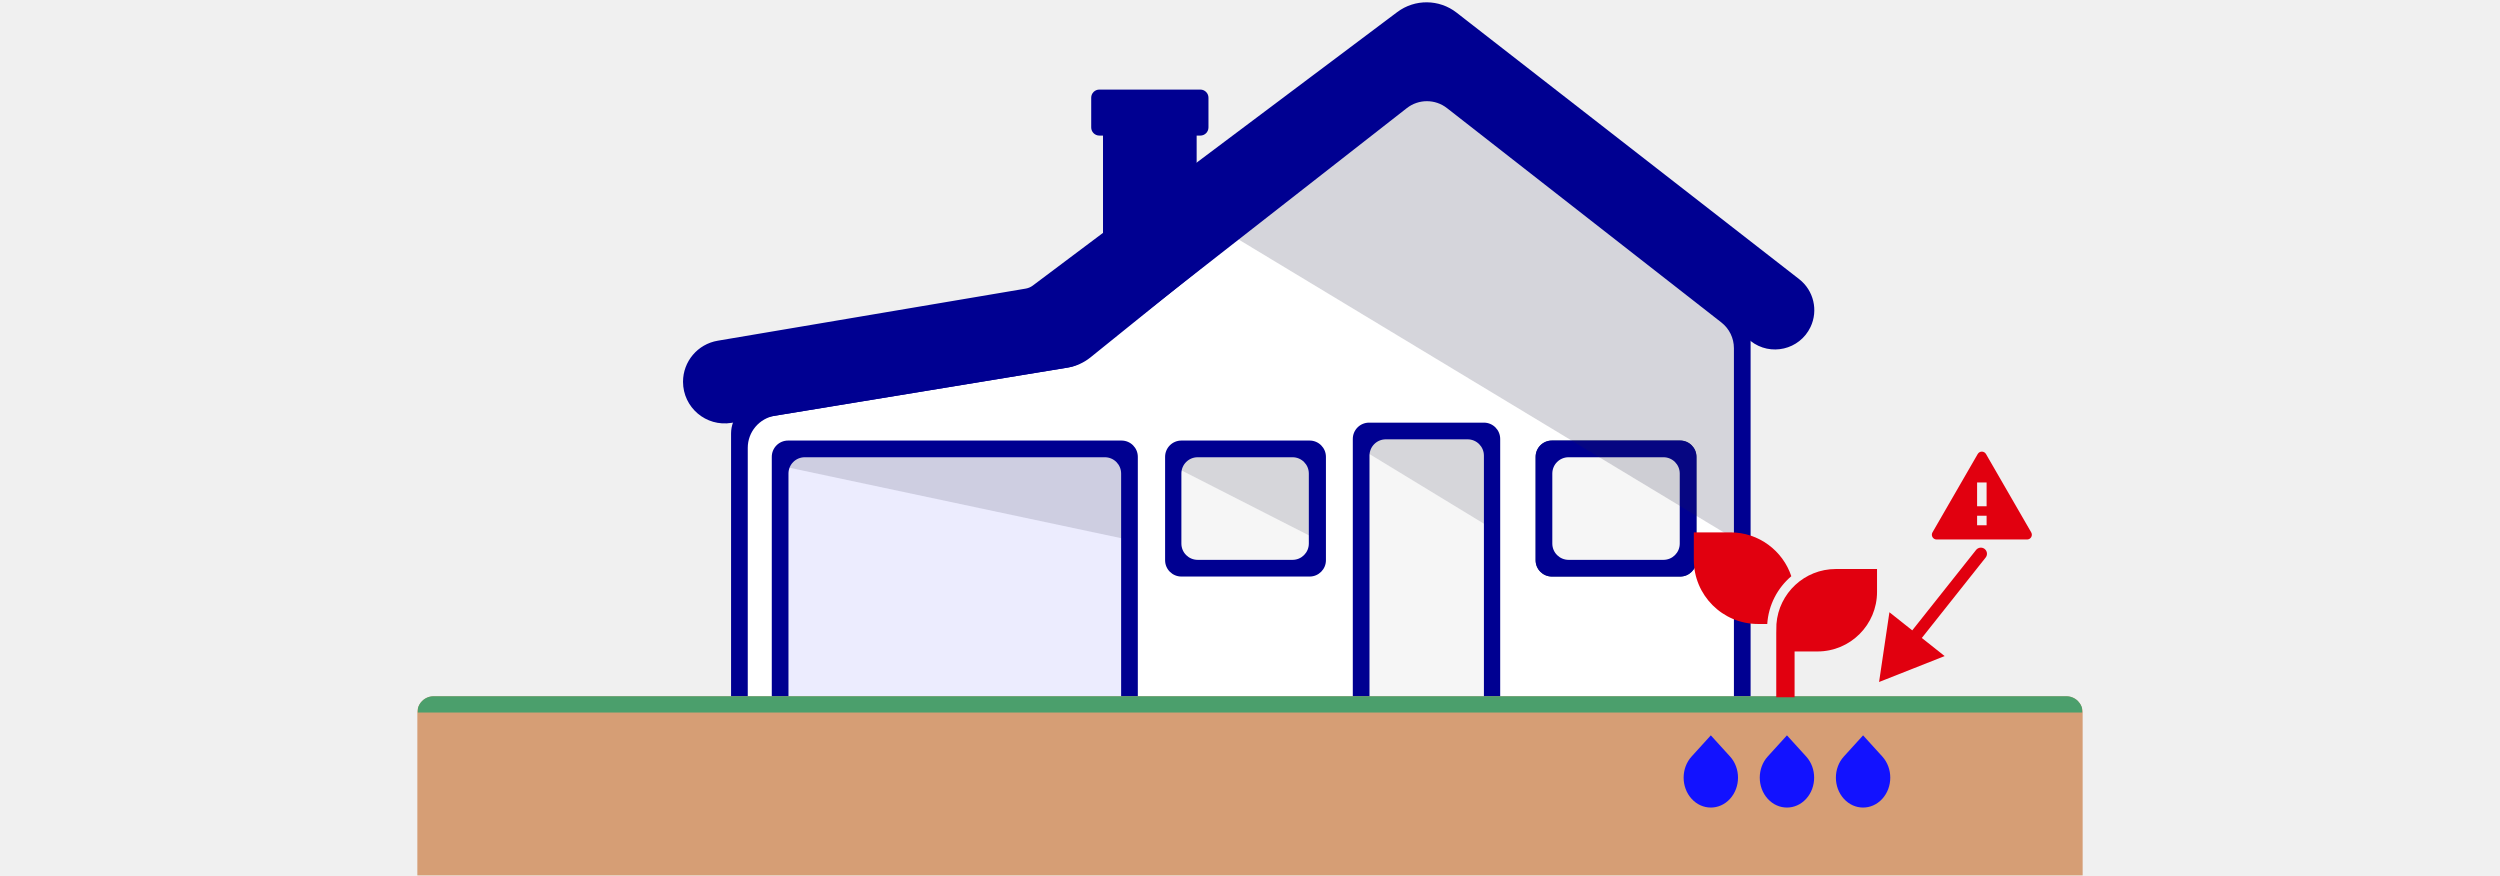
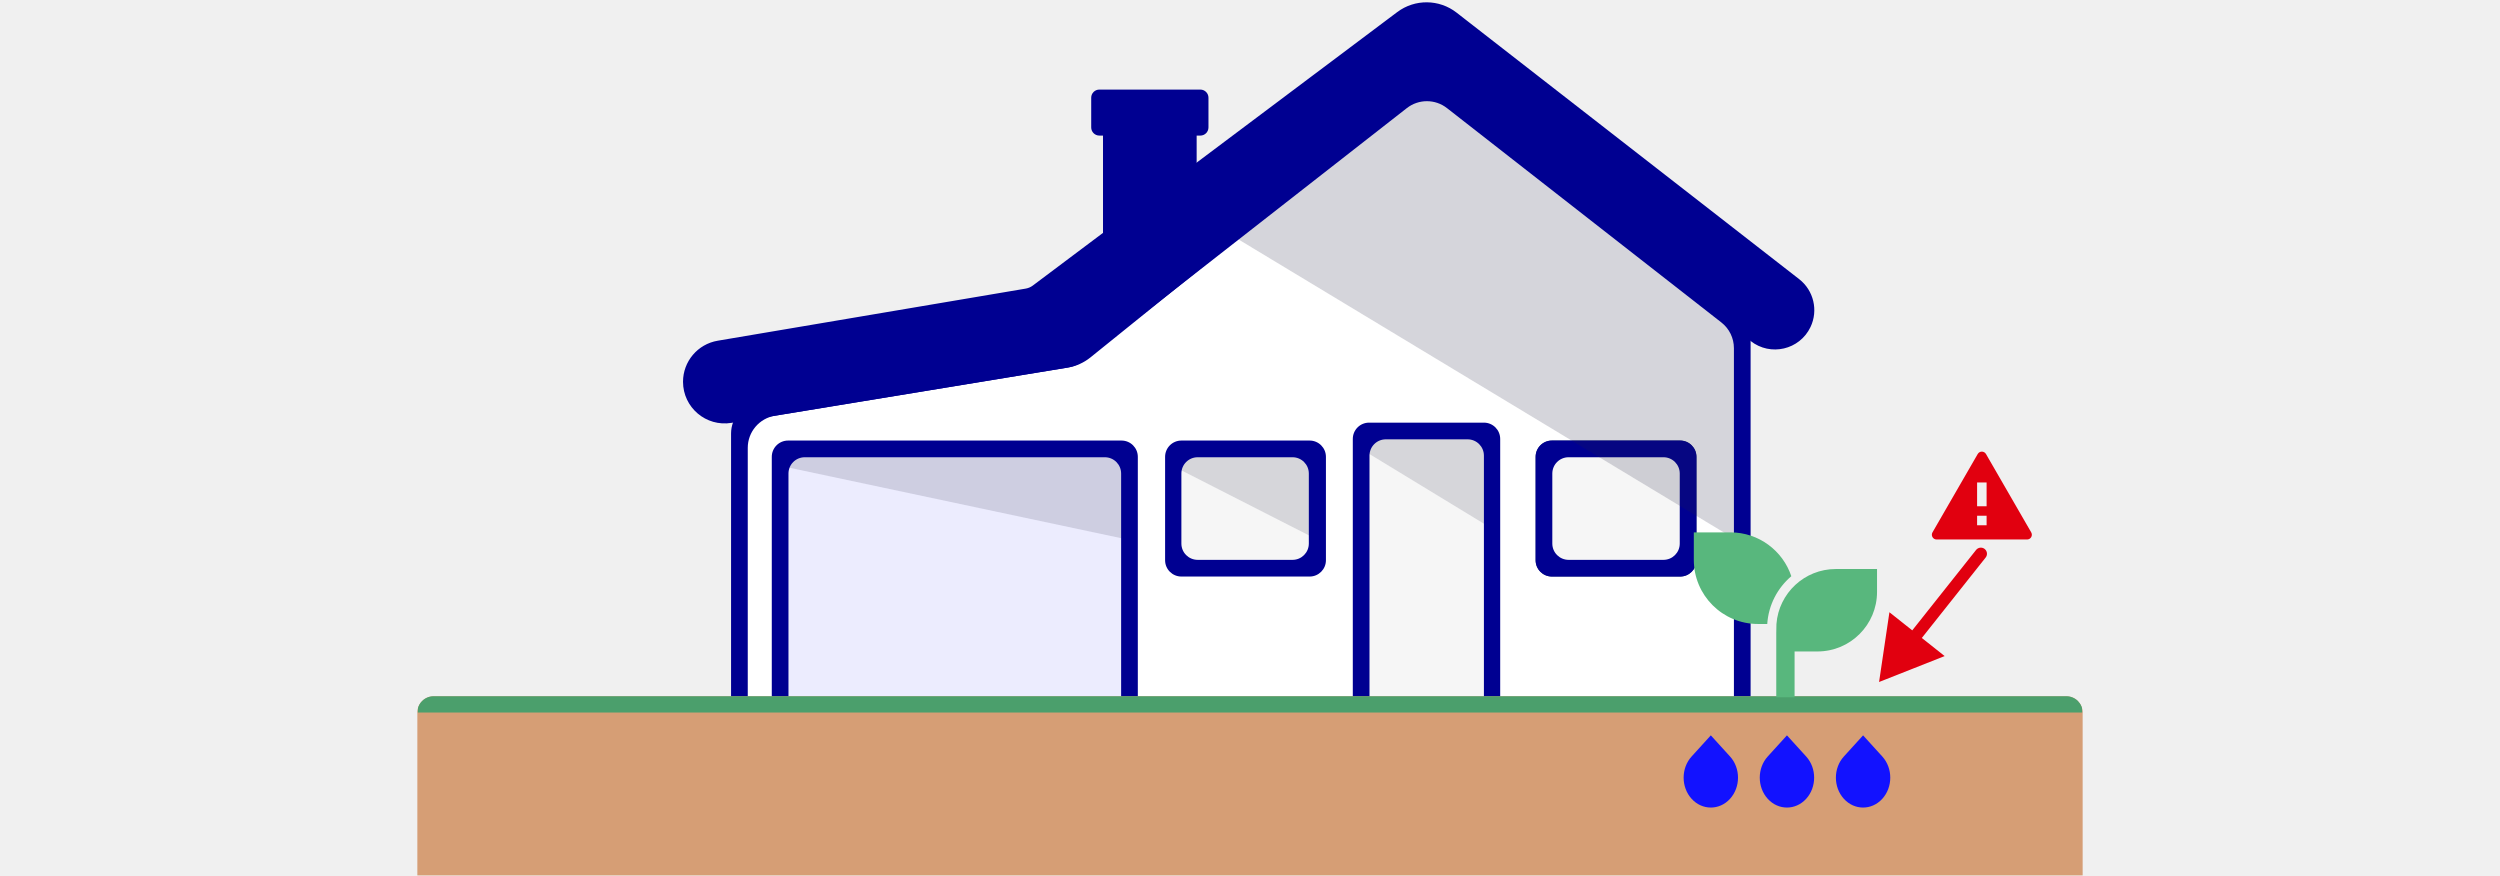
<svg xmlns="http://www.w3.org/2000/svg" width="614" height="215" viewBox="0 0 614 215" fill="none">
  <g clip-path="url(#clip0_5844_261764)">
    <path d="M291.798 31.297H272.898V70.497L291.798 55.697V31.297Z" fill="#000091" />
    <path d="M270.898 74.697V29.297H293.898V56.697L270.898 74.697ZM274.998 33.297V66.297L289.798 54.697V33.297H274.998Z" fill="#000091" />
    <path d="M294.7 24.094H270V31.294H294.7V24.094Z" fill="#000091" />
    <path d="M296.8 31.3C296.8 32.405 295.905 33.3 294.8 33.3H270C268.895 33.3 268 32.405 268 31.3V24C268 22.895 268.895 22 270 22H294.8C295.905 22 296.8 22.895 296.8 24V31.3ZM272.1 27.65C272.1 28.506 272.794 29.2 273.65 29.2H291.15C292.006 29.2 292.7 28.506 292.7 27.65C292.7 26.794 292.006 26.1 291.15 26.1H273.65C272.794 26.1 272.1 26.794 272.1 27.65Z" fill="#000091" />
    <path d="M181.648 101.4V173.3H427.848V80.6L350.448 20.1L263.648 87.9L181.648 101.4Z" fill="white" />
    <path d="M416.648 137.6C416.648 139.809 414.858 141.6 412.648 141.6H381.148C378.939 141.6 377.148 139.809 377.148 137.6V112.2C377.148 109.991 378.939 108.2 381.148 108.2H412.648C414.858 108.2 416.648 109.991 416.648 112.2V137.6ZM381.248 137.5H412.548V112.3H381.248V137.5Z" fill="#2F4077" />
    <path d="M277.448 110.3H191.648V173.4H277.448V110.3Z" fill="white" />
    <path d="M277.448 110.3H191.648V173.4H277.448V110.3Z" fill="#ECECFE" />
    <path d="M323.548 110.3H288.148V139.6H323.548V110.3Z" fill="#F6F6F6" />
    <path opacity="0.15" d="M323.648 132.6L288.148 114.5V110.3H323.548L323.648 132.6Z" fill="#21213F" />
    <path d="M325.648 137.6C325.648 139.809 323.858 141.6 321.648 141.6H290.148C287.939 141.6 286.148 139.809 286.148 137.6V112.2C286.148 109.991 287.939 108.2 290.148 108.2H321.648C323.858 108.2 325.648 109.991 325.648 112.2V137.6ZM290.148 133.5C290.148 135.709 291.939 137.5 294.148 137.5H317.448C319.658 137.5 321.448 135.709 321.448 133.5V116.3C321.448 114.091 319.658 112.3 317.448 112.3H294.148C291.939 112.3 290.148 114.091 290.148 116.3V133.5Z" fill="#000091" />
    <path d="M366.549 105.8H334.349V173.3H366.549V105.8Z" fill="#F6F6F6" />
    <path opacity="0.15" d="M366.549 105.8H334.349V110.3L366.549 129.9V105.8Z" fill="#21213F" />
    <path d="M368.548 175.4H332.248V107.8C332.248 105.591 334.039 103.8 336.248 103.8H364.448C366.657 103.8 368.448 105.591 368.448 107.8V175.3C368.448 175.355 368.493 175.4 368.548 175.4ZM336.348 171.3H364.448V111.9C364.448 109.691 362.657 107.9 360.448 107.9H340.348C338.139 107.9 336.348 109.691 336.348 111.9V171.3Z" fill="#000091" />
    <path d="M414.548 110.3H379.148V139.6H414.548V110.3Z" fill="#F6F6F6" />
    <path d="M416.648 137.6C416.648 139.809 414.858 141.6 412.648 141.6H381.148C378.939 141.6 377.148 139.809 377.148 137.6V112.2C377.148 109.991 378.939 108.2 381.148 108.2H412.648C414.858 108.2 416.648 109.991 416.648 112.2V137.6ZM381.248 133.5C381.248 135.709 383.039 137.5 385.248 137.5H408.548C410.758 137.5 412.548 135.709 412.548 133.5V116.3C412.548 114.091 410.758 112.3 408.548 112.3H385.248C383.039 112.3 381.248 114.091 381.248 116.3V133.5Z" fill="#000091" />
    <path opacity="0.19" d="M427.9 133.5V81.5L350.5 21L303 58.1L427.9 133.5Z" fill="#21213F" />
    <path d="M429.949 175.4H179.549V106.49C179.549 102.574 182.384 99.233 186.249 98.597L260.734 86.332C262.056 86.114 263.302 85.568 264.358 84.743L345.524 21.346C348.418 19.086 352.479 19.086 355.373 21.347L426.874 77.198C428.814 78.714 429.949 81.04 429.949 83.502V175.4ZM183.649 171.3H425.849V85.502C425.849 83.039 424.714 80.714 422.774 79.198L355.374 26.548C352.48 24.287 348.418 24.287 345.524 26.548L266.059 88.642C265.002 89.467 263.756 90.014 262.433 90.232L190.349 102.097C186.485 102.733 183.649 106.074 183.649 109.991V171.3Z" fill="#000091" />
    <path d="M344.36 4.569C347.968 1.862 352.943 1.905 356.503 4.675L440.64 70.13C443.476 72.337 444.396 76.22 442.851 79.465C440.739 83.899 435.057 85.227 431.199 82.186L354.222 21.519C352.024 19.786 348.92 19.804 346.741 21.561L266.548 86.232C265.202 87.318 263.598 88.035 261.892 88.315L179.313 101.884C174.303 102.707 169.75 98.841 169.75 93.764C169.75 89.749 172.648 86.32 176.606 85.65L252.252 72.852C253.195 72.692 254.087 72.31 254.853 71.735L344.36 4.569Z" fill="#000091" stroke="#000091" stroke-width="4" />
    <path opacity="0.15" d="M277.348 110.3H191.648V114.4L277.348 132.6V110.3Z" fill="#21213F" />
    <path d="M279.449 175.4H189.549V112.2C189.549 109.991 191.34 108.2 193.549 108.2H275.449C277.658 108.2 279.449 109.991 279.449 112.2V175.4ZM193.649 171.3H275.349V116.3C275.349 114.091 273.558 112.3 271.349 112.3H197.649C195.44 112.3 193.649 114.091 193.649 116.3V171.3Z" fill="#000091" />
    <mask id="path-22-inside-1_5844_261764" fill="white">
      <path d="M102.5 175C102.5 172.791 104.291 171 106.5 171H507.5C509.709 171 511.5 172.791 511.5 175V215H102.5V175Z" />
    </mask>
    <path d="M102.5 175C102.5 172.791 104.291 171 106.5 171H507.5C509.709 171 511.5 172.791 511.5 175V215H102.5V175Z" fill="#D69E75" />
    <path d="M102.5 175C102.5 170.582 106.082 167 110.5 167H503.5C507.918 167 511.5 170.582 511.5 175C511.5 175 509.709 175 507.5 175H106.5C104.291 175 102.5 175 102.5 175ZM102.5 175M511.5 215H102.5H511.5M511.5 215M102.5 215V171V215M102.5 215M511.5 171V215V171" fill="#4B9F6C" mask="url(#path-22-inside-1_5844_261764)" />
-     <path fill-rule="evenodd" clip-rule="evenodd" d="M461 139.75V145.375C461 153.452 454.452 160 446.375 160H440.75V171.25H436.25V155.5L436.293 153.25C436.867 145.699 443.178 139.75 450.875 139.75H461ZM425 130.75C431.957 130.75 437.861 135.261 439.947 141.518C436.572 144.387 434.344 148.557 434.036 153.25H431.75C423.052 153.25 416 146.198 416 137.5V130.75H425Z" fill="#E1000F" />
+     <path fill-rule="evenodd" clip-rule="evenodd" d="M461 139.75V145.375C461 153.452 454.452 160 446.375 160H440.75V171.25H436.25V155.5L436.293 153.25C436.867 145.699 443.178 139.75 450.875 139.75H461ZM425 130.75C431.957 130.75 437.861 135.261 439.947 141.518C436.572 144.387 434.344 148.556 434.036 153.25H431.75C423.052 153.25 416 146.198 416 137.5V130.75H425Z" fill="#58B77D" />
    <path d="M462.294 185.797L457.572 180.603L452.851 185.797C450.243 188.665 450.243 193.316 452.851 196.184C455.458 199.053 459.686 199.053 462.294 196.184C464.902 193.316 464.902 188.665 462.294 185.797Z" fill="#1212FF" />
    <path d="M443.597 185.797L438.875 180.603L434.153 185.797C431.546 188.665 431.546 193.316 434.153 196.184C436.761 199.053 440.989 199.053 443.597 196.184C446.205 193.316 446.205 188.665 443.597 185.797Z" fill="#1212FF" />
    <path d="M424.9 185.797L420.178 180.603L415.456 185.797C412.848 188.665 412.848 193.316 415.456 196.184C418.064 199.053 422.292 199.053 424.9 196.184C427.507 193.316 427.507 188.665 424.9 185.797Z" fill="#1212FF" />
    <path d="M487.675 136.932C488.19 136.284 488.081 135.34 487.432 134.825C486.784 134.31 485.84 134.419 485.325 135.068L486.5 136L487.675 136.932ZM461.5 167.5L477.608 161.134L464.041 150.367L461.5 167.5ZM486.5 136L485.325 135.068L468.717 155.993L469.892 156.926L471.067 157.858L487.675 136.932L486.5 136Z" fill="#E1000F" />
    <path fill-rule="evenodd" clip-rule="evenodd" d="M487.753 111.5L498.866 130.75C499.075 131.111 499.075 131.556 498.866 131.917C498.658 132.278 498.273 132.5 497.856 132.5H475.629C475.212 132.5 474.827 132.278 474.618 131.917C474.41 131.556 474.41 131.111 474.618 130.75L485.732 111.5C485.94 111.139 486.325 110.917 486.742 110.917C487.159 110.917 487.544 111.139 487.753 111.5ZM485.576 126.667V129H487.909V126.667H485.576ZM485.576 118.5V124.334H487.909V118.5H485.576Z" fill="#E1000F" />
  </g>
  <defs>
    <clipPath id="clip0_5844_261764">
      <rect width="409" height="215" fill="white" transform="translate(102.5)" />
    </clipPath>
  </defs>
</svg>
